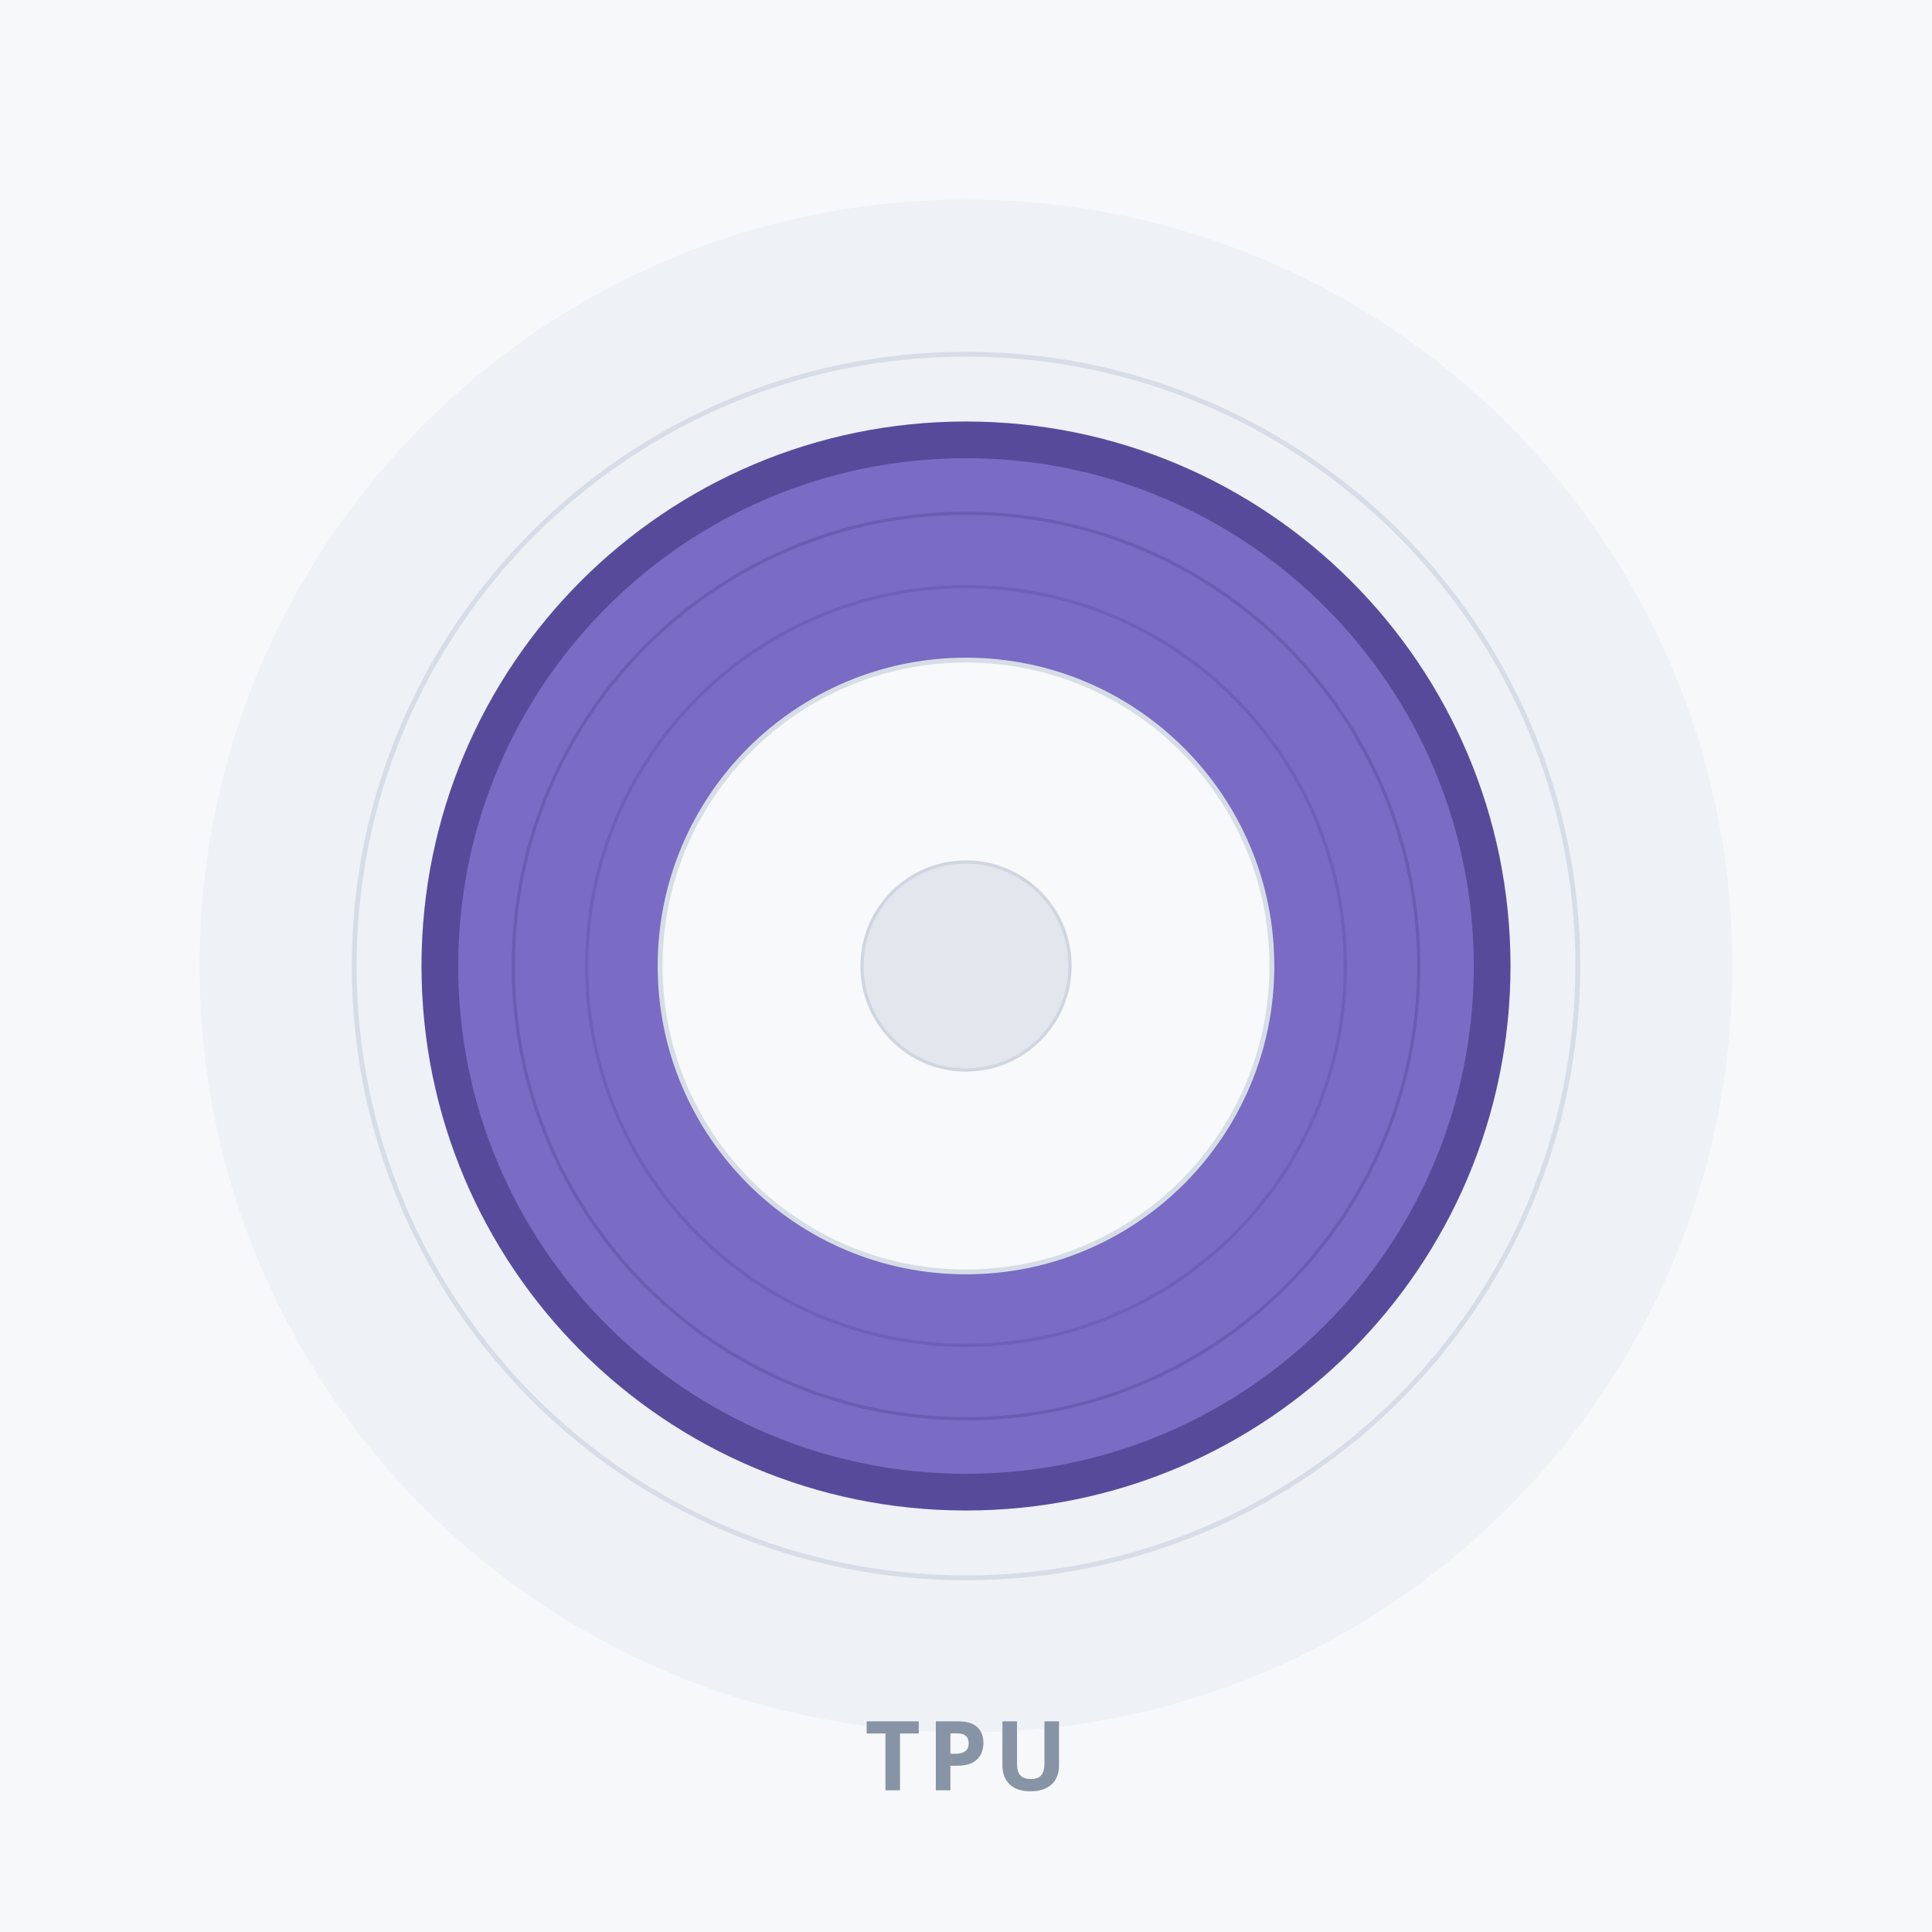
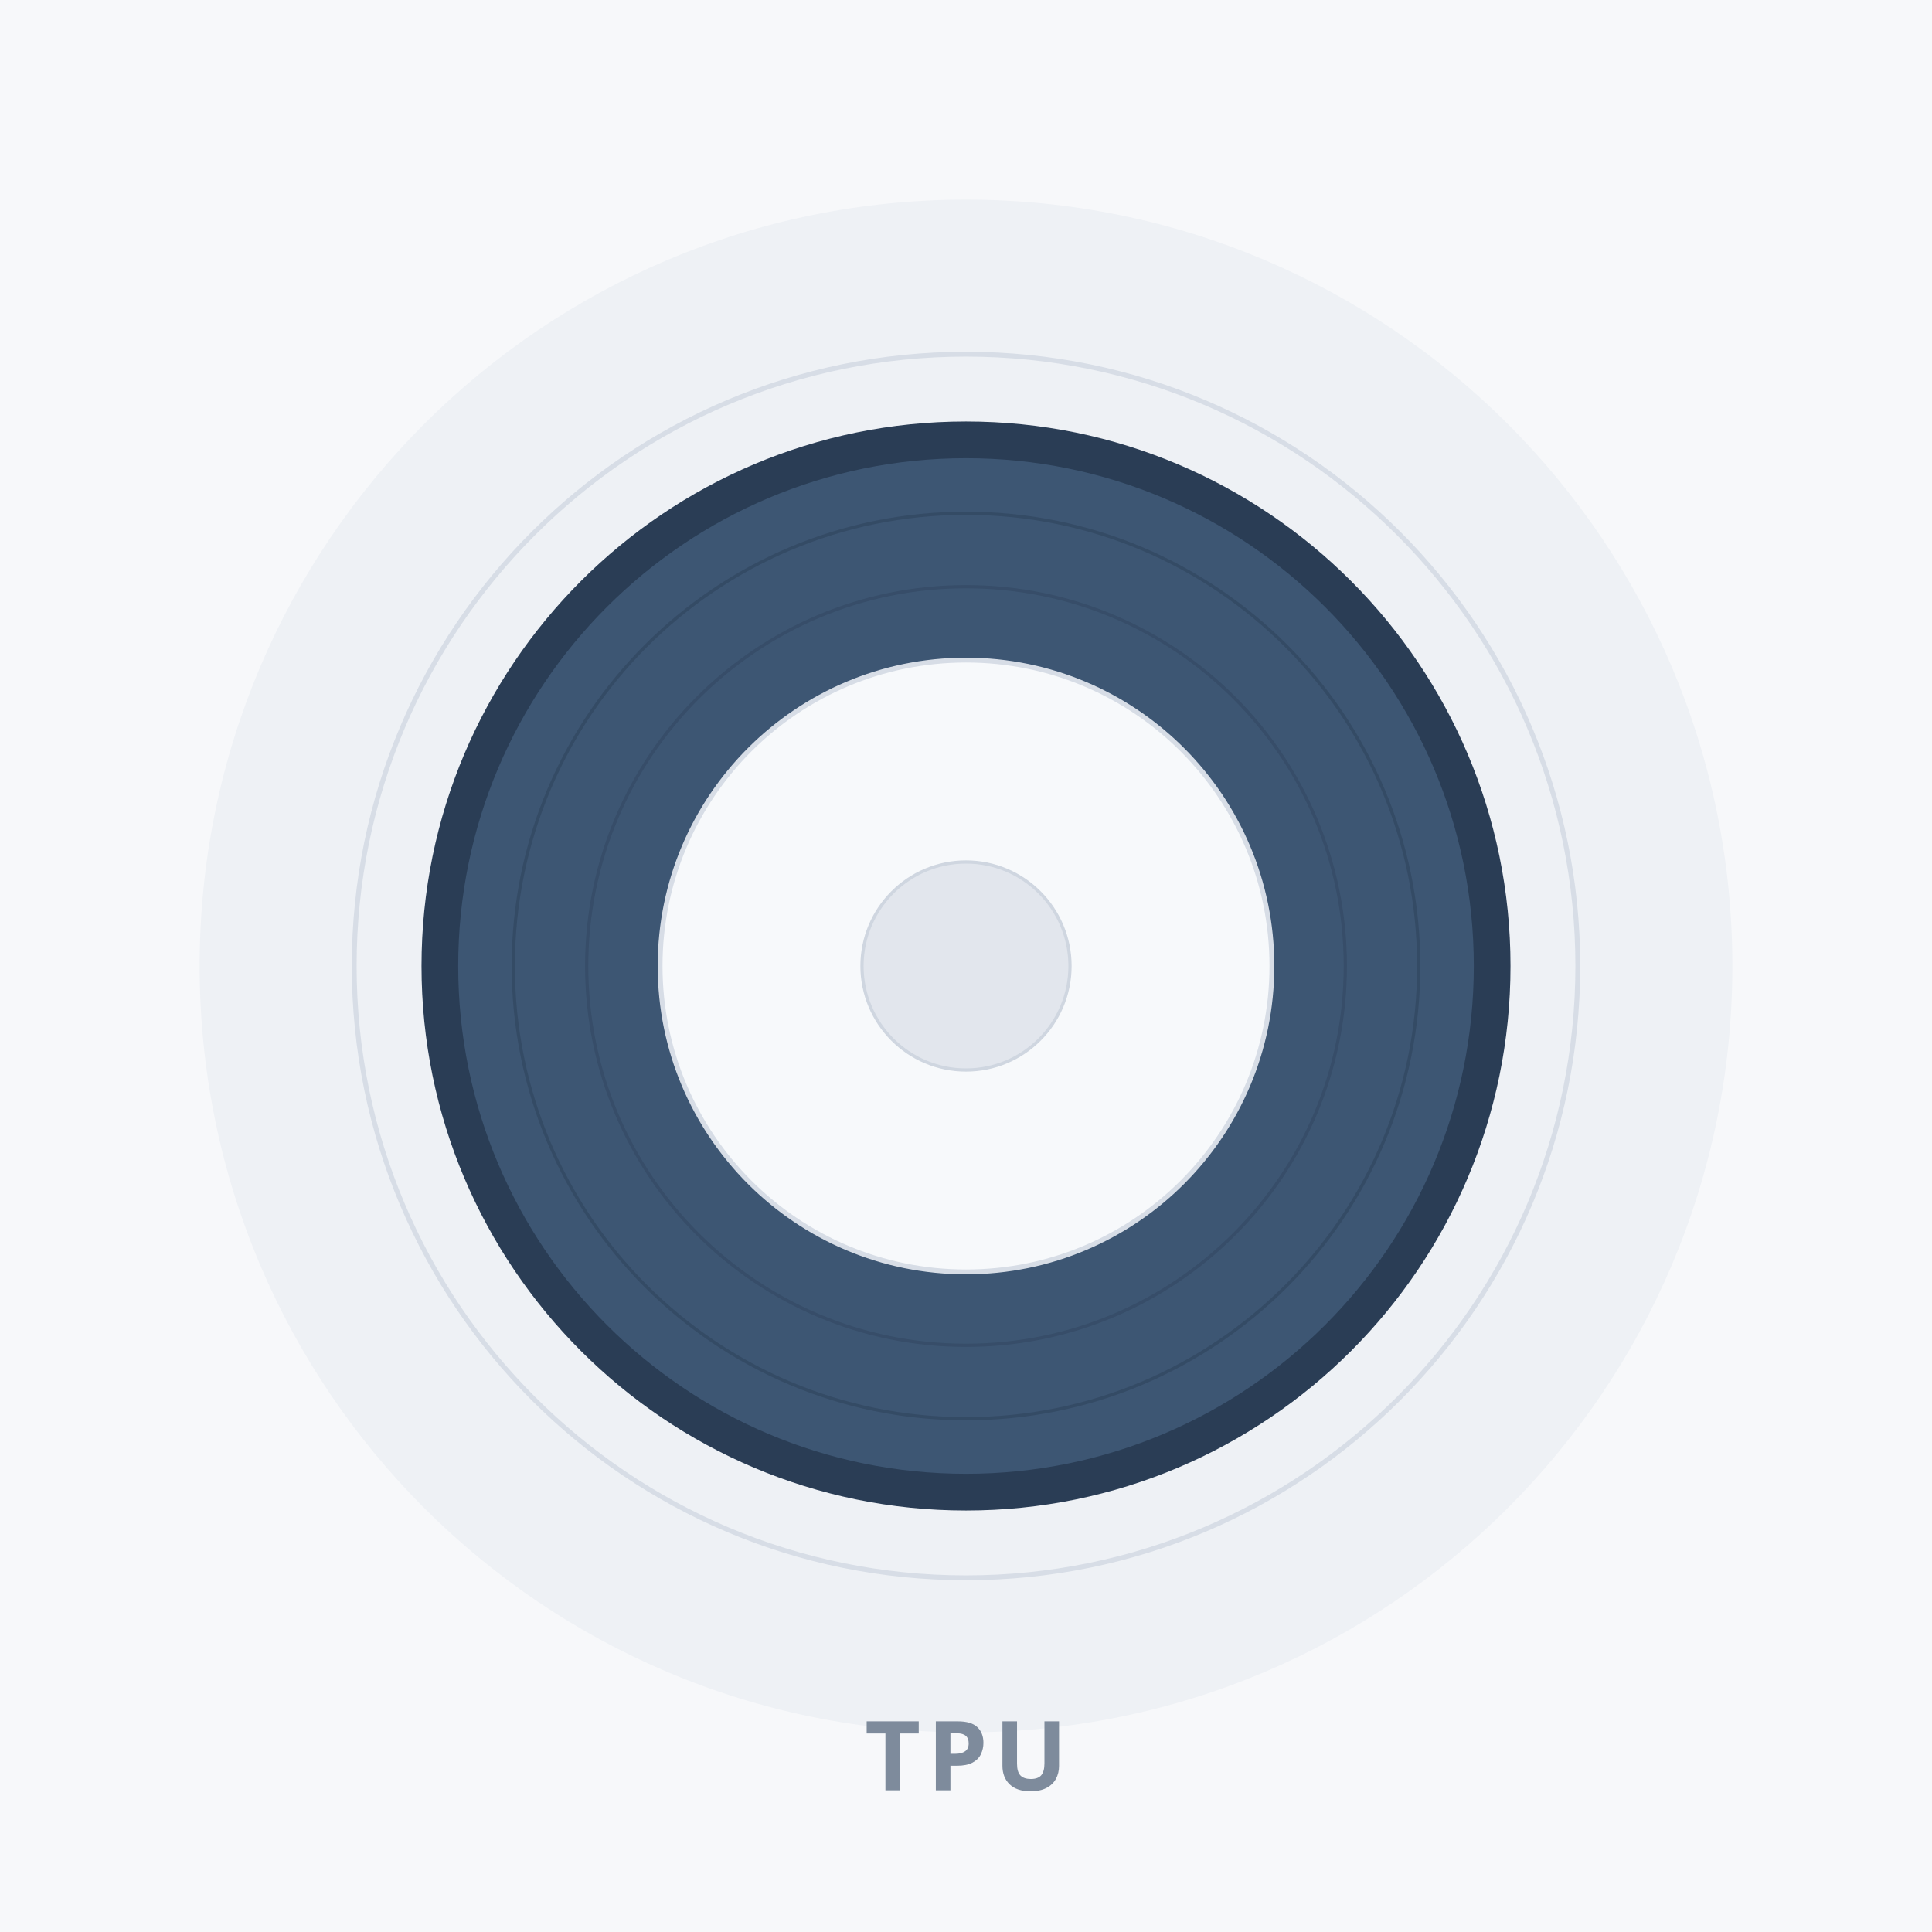
<svg xmlns="http://www.w3.org/2000/svg" viewBox="0 0 600 600" width="600" height="600" role="img" aria-label="Placeholder: TPU filamentspoel">
  <rect width="600" height="600" fill="#f7f8fa" />
  <rect width="600" height="600" fill="#f7f8fa" />
  <circle cx="300" cy="300" r="238" fill="#eef1f5" />
-   <g transform="translate(300 300) rotate(0)">
+   <g transform="translate(300 300)">
    <circle r="190" fill="#eef1f5" />
    <circle r="190" fill="none" stroke="#d7dde6" stroke-width="1.5" />
-     <circle r="163.4" fill="#7a6bc4" />
-     <circle r="163.4" fill="none" stroke="#584a9b" stroke-width="11.40" />
-     <circle r="140.6" fill="none" stroke="#584a9b" stroke-width="1" opacity=".45" />
-     <circle r="117.8" fill="none" stroke="#584a9b" stroke-width="1" opacity=".35" />
+     <circle r="163.4" fill="#3d5673" />
+     <circle r="163.4" fill="none" stroke="#2a3d55" stroke-width="11.40" />
+     <circle r="140.6" fill="none" stroke="#2a3d55" stroke-width="1" opacity=".45" />
+     <circle r="117.8" fill="none" stroke="#2a3d55" stroke-width="1" opacity=".35" />
    <circle r="95.0" fill="#f7f9fb" />
    <circle r="95.0" fill="none" stroke="#d7dde6" stroke-width="1.5" />
    <circle r="32.3" fill="#e2e6ed" />
    <circle r="32.3" fill="none" stroke="#cfd6e0" stroke-width="1" />
  </g>
-   <text x="300" y="556" text-anchor="middle" font-family="system-ui, sans-serif" font-size="30" font-weight="700" fill="#8794a5" letter-spacing="2">TPU</text>
+   <text x="300" y="556" text-anchor="middle" font-family="system-ui, sans-serif" font-size="30" font-weight="700" fill="#7e8b9c" letter-spacing="2">TPU</text>
</svg>
